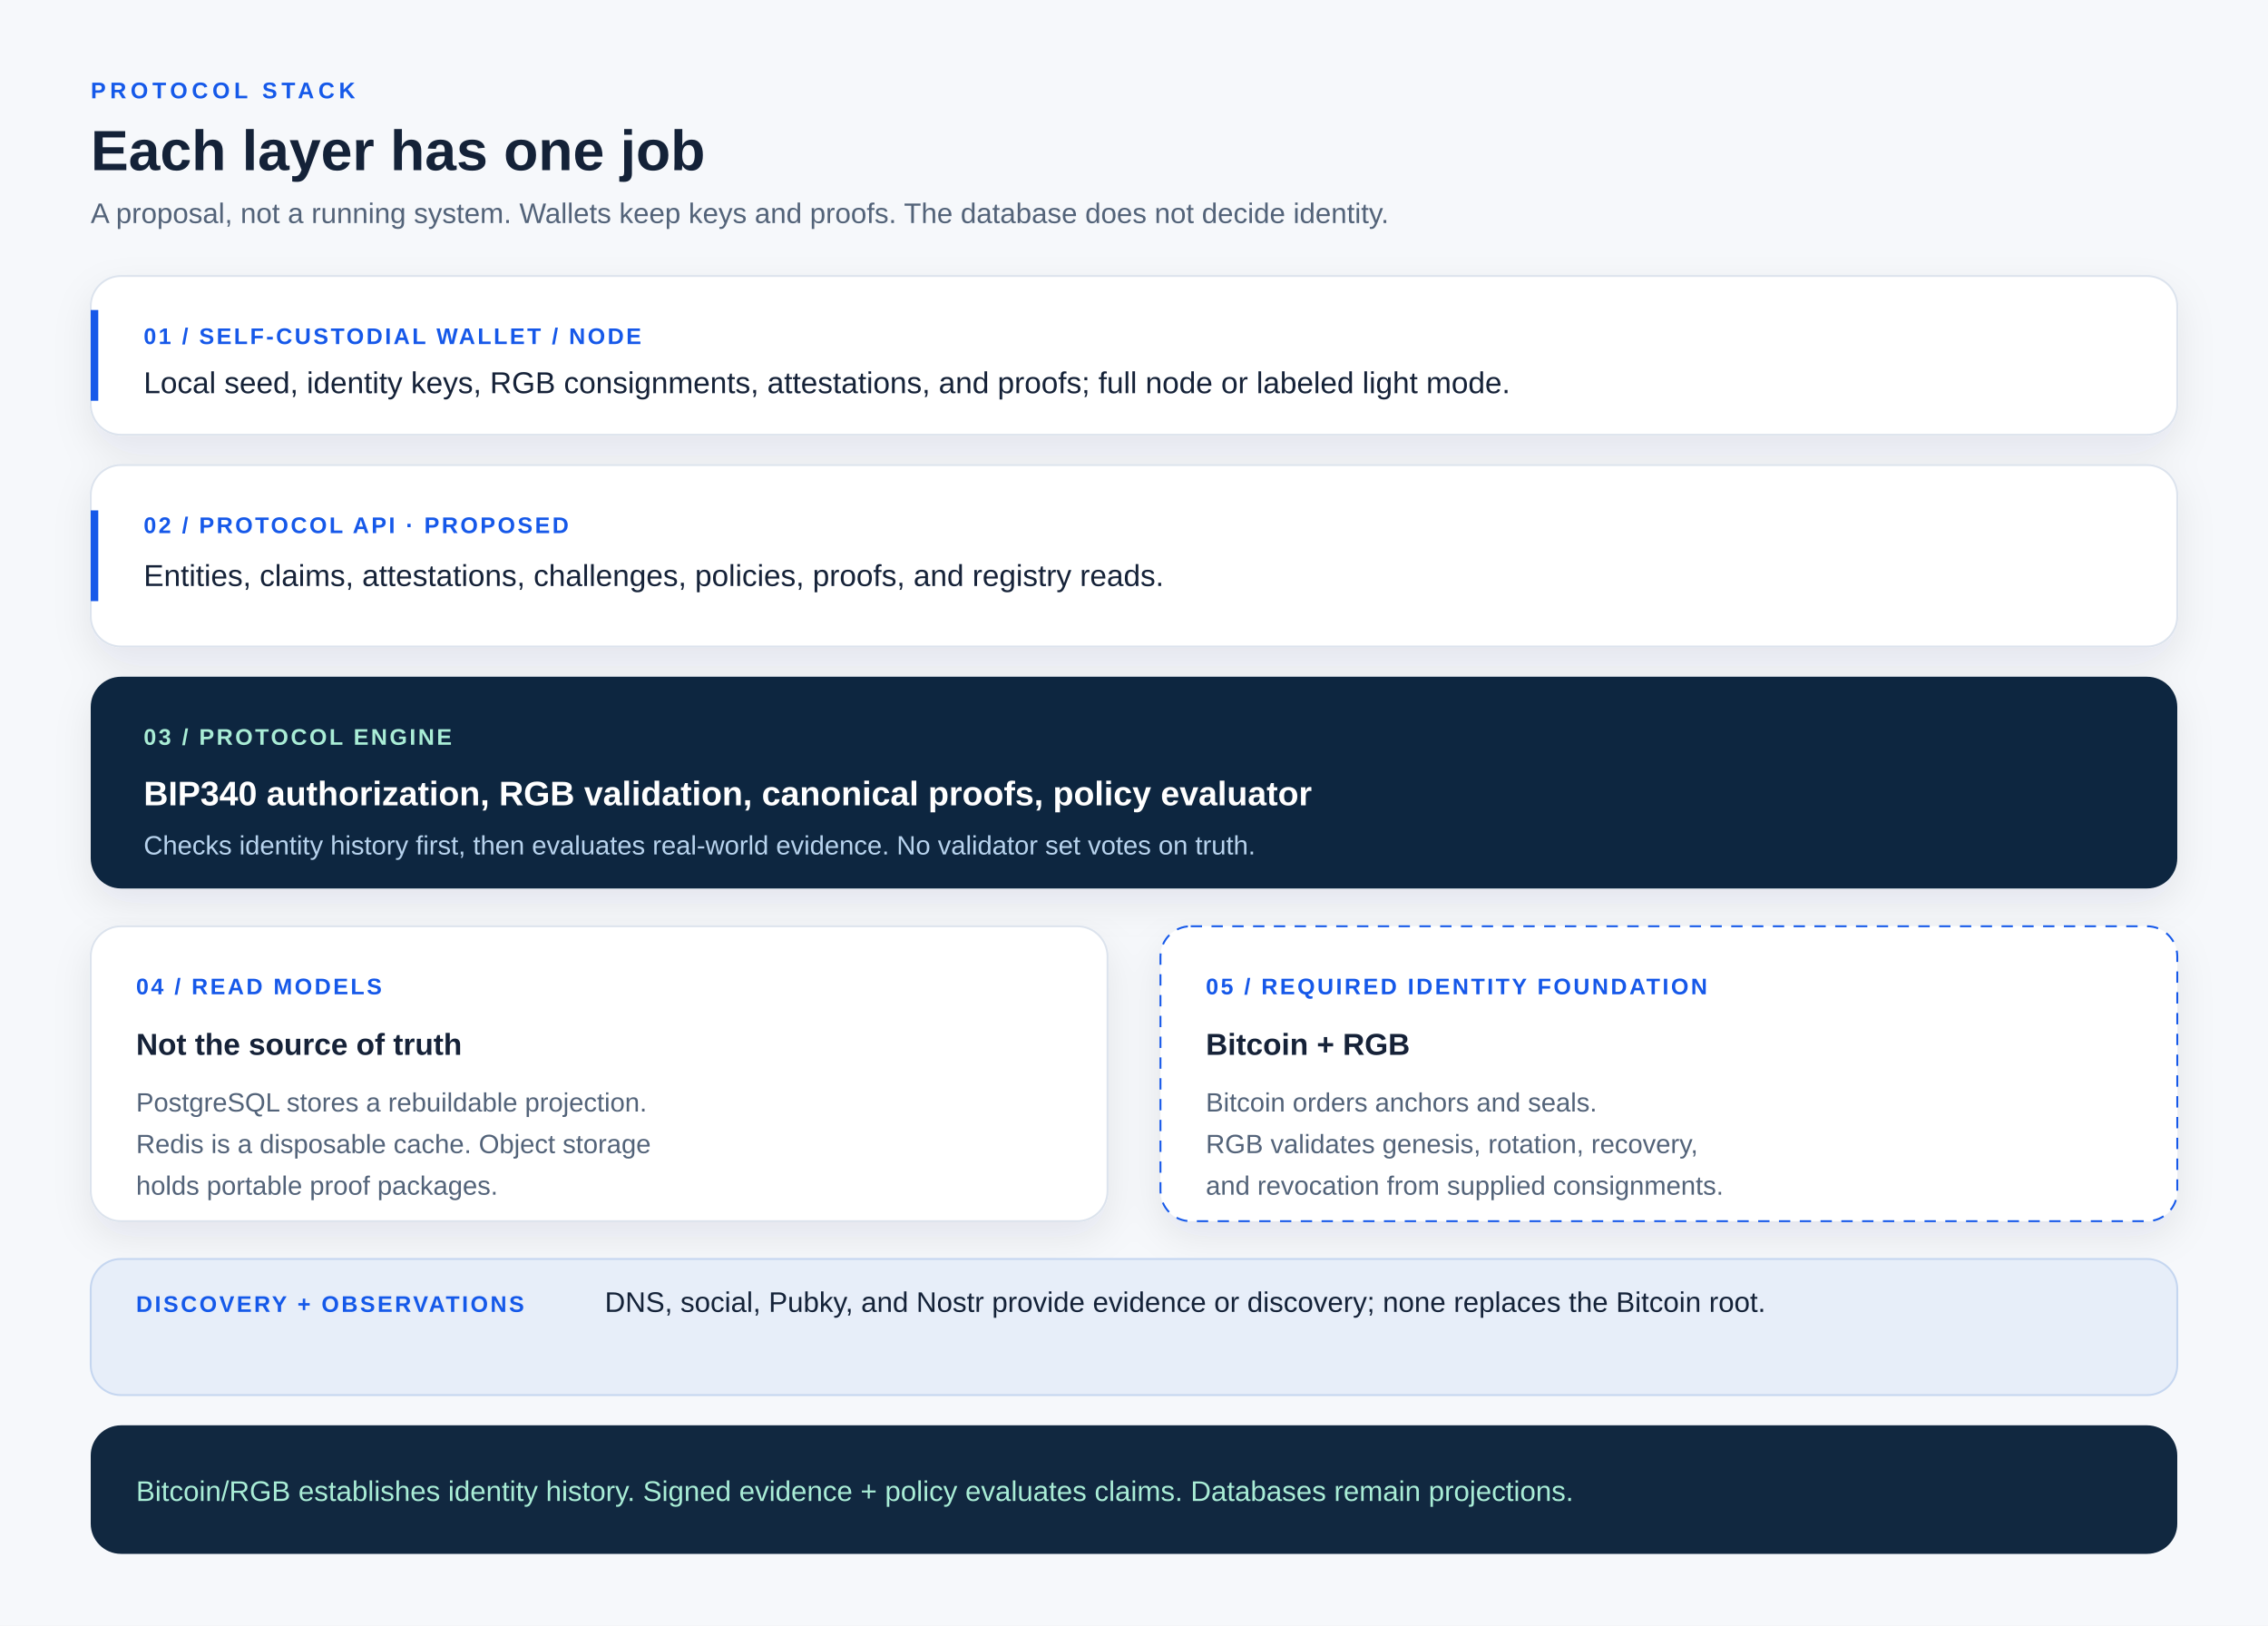
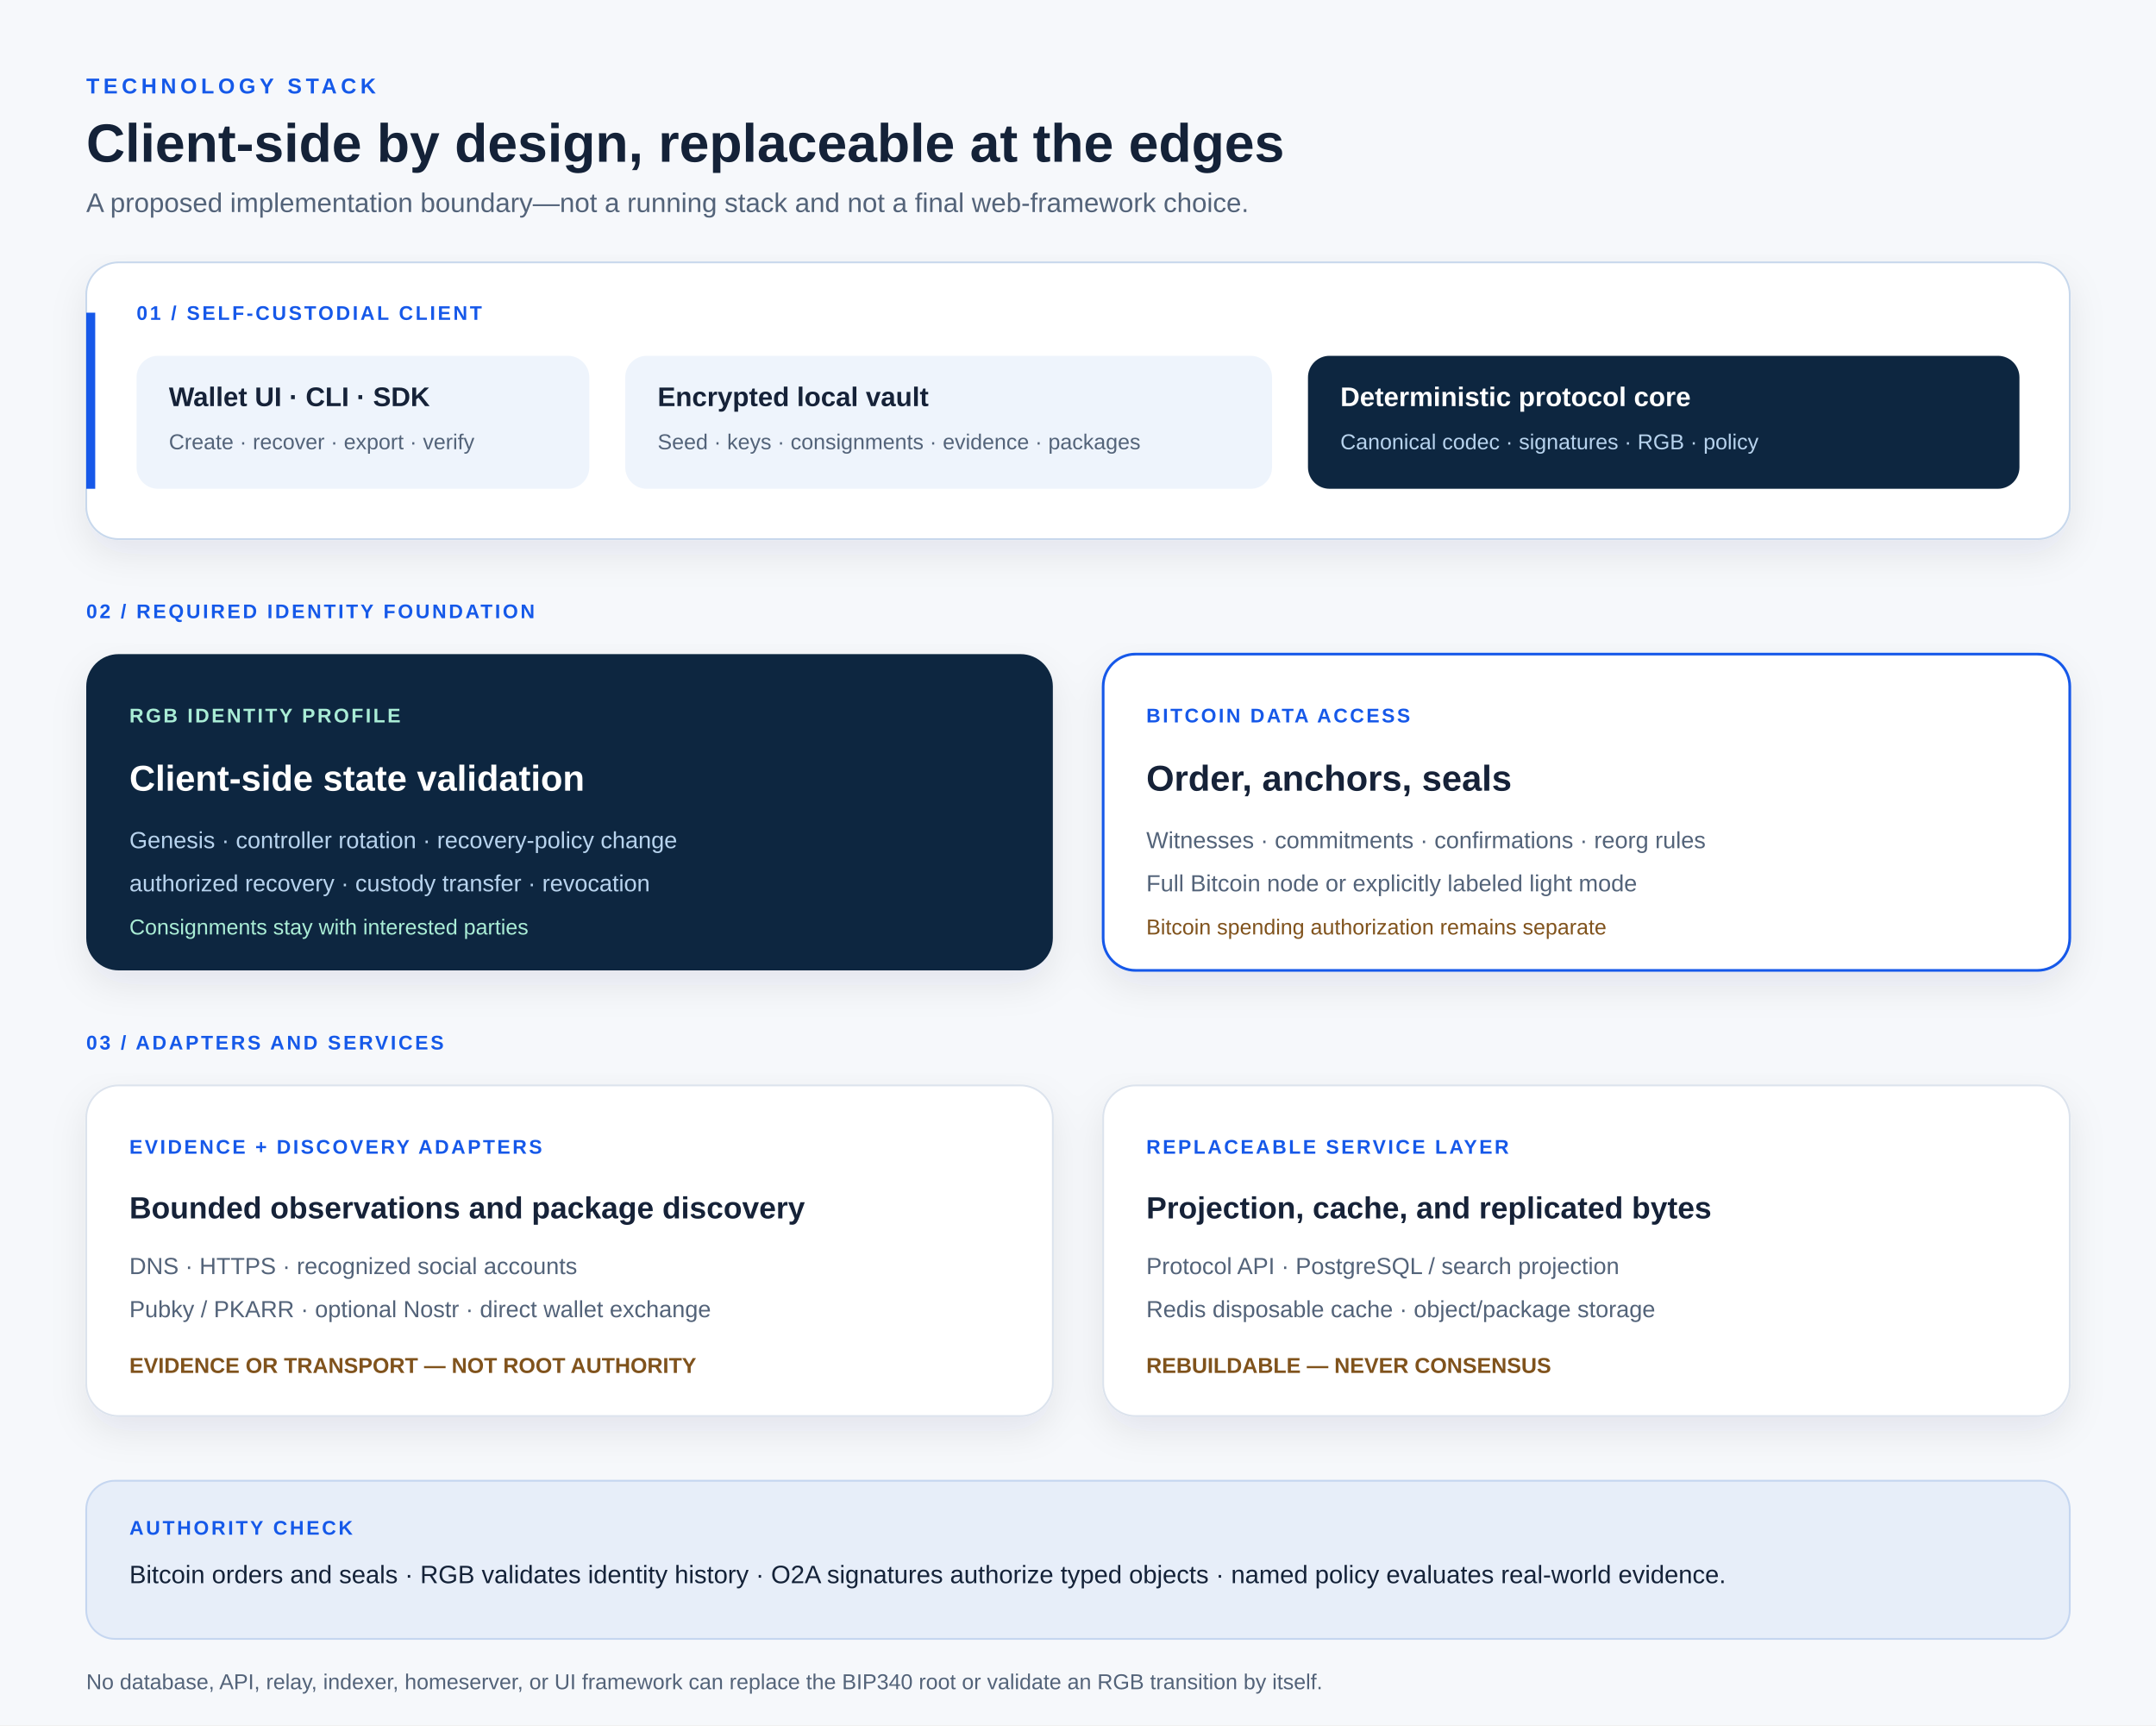
- <svg xmlns="http://www.w3.org/2000/svg" viewBox="0 0 1200 860" role="img">
+ <svg xmlns="http://www.w3.org/2000/svg" viewBox="0 0 1200 960" role="img">
  <defs>
-     <filter id="shadow" x="-6%" y="-8%" width="116%" height="130%">
+     <filter id="shadow" x="-6%" y="-8%" width="116%" height="132%">
      <feDropShadow dx="0" dy="8" stdDeviation="10" flood-color="#112840" flood-opacity="0.08" />
    </filter>
  </defs>
-   <rect width="1200" height="860" fill="#f6f8fb" />
-   <text x="48" y="52" fill="#1559e9" font-family="Helvetica Neue, Arial, sans-serif" font-size="12" font-weight="700" letter-spacing="2.2">PROTOCOL STACK</text>
-   <text x="48" y="90" fill="#142238" font-family="Helvetica Neue, Arial, sans-serif" font-size="30" font-weight="700">Each layer has one job</text>
-   <text x="48" y="118" fill="#536379" font-family="Helvetica Neue, Arial, sans-serif" font-size="15">A proposal, not a running system. Wallets keep keys and proofs. The database does not decide identity.</text>
-   <g font-family="Helvetica Neue, Arial, sans-serif" filter="url(#shadow)">
-     <g transform="translate(48 146)">
-       <rect width="1104" height="84" rx="16" fill="#ffffff" stroke="#dce3ed" />
-       <rect x="0" y="18" width="4" height="48" fill="#1559e9" />
-       <text x="28" y="36" fill="#1559e9" font-size="12" font-weight="700" letter-spacing="1.2">01 / SELF-CUSTODIAL WALLET / NODE</text>
-       <text x="28" y="62" fill="#142238" font-size="16">Local seed, identity keys, RGB consignments, attestations, and proofs; full node or labeled light mode.</text>
+   <rect width="1200" height="960" fill="#f6f8fb" />
+   <g font-family="Helvetica Neue, Arial, sans-serif">
+     <text x="48" y="52" fill="#1559e9" font-size="12" font-weight="700" letter-spacing="2.2">TECHNOLOGY STACK</text>
+     <text x="48" y="90" fill="#142238" font-size="30" font-weight="700">Client-side by design, replaceable at the edges</text>
+     <text x="48" y="118" fill="#536379" font-size="15">A proposed implementation boundary—not a running stack and not a final web-framework choice.</text>
+     <g filter="url(#shadow)">
+       <rect x="48" y="146" width="1104" height="154" rx="18" fill="#ffffff" stroke="#c8d8ec" />
+       <rect x="48" y="174" width="5" height="98" fill="#1559e9" />
+       <text x="76" y="178" fill="#1559e9" font-size="11" font-weight="700" letter-spacing="1.3">01 / SELF-CUSTODIAL CLIENT</text>
+       <rect x="76" y="198" width="252" height="74" rx="12" fill="#eef4fc" />
+       <text x="94" y="226" fill="#142238" font-size="15" font-weight="700">Wallet UI · CLI · SDK</text>
+       <text x="94" y="250" fill="#536379" font-size="12">Create · recover · export · verify</text>
+       <rect x="348" y="198" width="360" height="74" rx="12" fill="#eef4fc" />
+       <text x="366" y="226" fill="#142238" font-size="15" font-weight="700">Encrypted local vault</text>
+       <text x="366" y="250" fill="#536379" font-size="12">Seed · keys · consignments · evidence · packages</text>
+       <rect x="728" y="198" width="396" height="74" rx="12" fill="#112840" />
+       <text x="746" y="226" fill="#ffffff" font-size="15" font-weight="700">Deterministic protocol core</text>
+       <text x="746" y="250" fill="#b7d3ee" font-size="12">Canonical codec · signatures · RGB · policy</text>
    </g>
-     <g transform="translate(48 246)">
-       <rect width="1104" height="96" rx="16" fill="#ffffff" stroke="#dce3ed" />
-       <rect x="0" y="24" width="4" height="48" fill="#1559e9" />
-       <text x="28" y="36" fill="#1559e9" font-size="12" font-weight="700" letter-spacing="1.2">02 / PROTOCOL API · PROPOSED</text>
-       <text x="28" y="64" fill="#142238" font-size="16">Entities, claims, attestations, challenges, policies, proofs, and registry reads.</text>
+     <text x="48" y="344" fill="#1559e9" font-size="11" font-weight="700" letter-spacing="1.3">02 / REQUIRED IDENTITY FOUNDATION</text>
+     <g filter="url(#shadow)">
+       <g transform="translate(48 364)">
+         <rect width="538" height="176" rx="18" fill="#112840" />
+         <text x="24" y="38" fill="#a9edd6" font-size="11" font-weight="700" letter-spacing="1.2">RGB IDENTITY PROFILE</text>
+         <text x="24" y="76" fill="#ffffff" font-size="20" font-weight="700">Client-side state validation</text>
+         <text x="24" y="108" fill="#b7d3ee" font-size="13">Genesis · controller rotation · recovery-policy change</text>
+         <text x="24" y="132" fill="#b7d3ee" font-size="13">authorized recovery · custody transfer · revocation</text>
+         <text x="24" y="156" fill="#a9edd6" font-size="12">Consignments stay with interested parties</text>
+       </g>
+       <g transform="translate(614 364)">
+         <rect width="538" height="176" rx="18" fill="#ffffff" stroke="#1559e9" stroke-width="1.5" />
+         <text x="24" y="38" fill="#1559e9" font-size="11" font-weight="700" letter-spacing="1.2">BITCOIN DATA ACCESS</text>
+         <text x="24" y="76" fill="#142238" font-size="20" font-weight="700">Order, anchors, seals</text>
+         <text x="24" y="108" fill="#536379" font-size="13">Witnesses · commitments · confirmations · reorg rules</text>
+         <text x="24" y="132" fill="#536379" font-size="13">Full Bitcoin node or explicitly labeled light mode</text>
+         <text x="24" y="156" fill="#80521d" font-size="12">Bitcoin spending authorization remains separate</text>
+       </g>
    </g>
-     <g transform="translate(48 358)">
-       <rect width="1104" height="112" rx="16" fill="#112840" />
-       <text x="28" y="36" fill="#a9edd6" font-size="12" font-weight="700" letter-spacing="1.2">03 / PROTOCOL ENGINE</text>
-       <text x="28" y="68" fill="#ffffff" font-size="18" font-weight="700">BIP340 authorization, RGB validation, canonical proofs, policy evaluator</text>
-       <text x="28" y="94" fill="#b7d3ee" font-size="14">Checks identity history first, then evaluates real-world evidence. No validator set votes on truth.</text>
+     <text x="48" y="584" fill="#1559e9" font-size="11" font-weight="700" letter-spacing="1.3">03 / ADAPTERS AND SERVICES</text>
+     <g filter="url(#shadow)">
+       <g transform="translate(48 604)">
+         <rect width="538" height="184" rx="18" fill="#ffffff" stroke="#dce3ed" />
+         <text x="24" y="38" fill="#1559e9" font-size="11" font-weight="700" letter-spacing="1.2">EVIDENCE + DISCOVERY ADAPTERS</text>
+         <text x="24" y="74" fill="#142238" font-size="17" font-weight="700">Bounded observations and package discovery</text>
+         <text x="24" y="105" fill="#536379" font-size="13">DNS · HTTPS · recognized social accounts</text>
+         <text x="24" y="129" fill="#536379" font-size="13">Pubky / PKARR · optional Nostr · direct wallet exchange</text>
+         <text x="24" y="160" fill="#80521d" font-size="12" font-weight="700">EVIDENCE OR TRANSPORT — NOT ROOT AUTHORITY</text>
+       </g>
+       <g transform="translate(614 604)">
+         <rect width="538" height="184" rx="18" fill="#ffffff" stroke="#dce3ed" />
+         <text x="24" y="38" fill="#1559e9" font-size="11" font-weight="700" letter-spacing="1.2">REPLACEABLE SERVICE LAYER</text>
+         <text x="24" y="74" fill="#142238" font-size="17" font-weight="700">Projection, cache, and replicated bytes</text>
+         <text x="24" y="105" fill="#536379" font-size="13">Protocol API · PostgreSQL / search projection</text>
+         <text x="24" y="129" fill="#536379" font-size="13">Redis disposable cache · object/package storage</text>
+         <text x="24" y="160" fill="#80521d" font-size="12" font-weight="700">REBUILDABLE — NEVER CONSENSUS</text>
+       </g>
    </g>
-   </g>
-   <g font-family="Helvetica Neue, Arial, sans-serif" filter="url(#shadow)">
-     <g transform="translate(48 490)">
-       <rect width="538" height="156" rx="16" fill="#ffffff" stroke="#dce3ed" />
-       <text x="24" y="36" fill="#1559e9" font-size="12" font-weight="700" letter-spacing="1.2">04 / READ MODELS</text>
-       <text x="24" y="68" fill="#142238" font-size="16" font-weight="700">Not the source of truth</text>
-       <text x="24" y="98" fill="#536379" font-size="14">PostgreSQL stores a rebuildable projection.</text>
-       <text x="24" y="120" fill="#536379" font-size="14">Redis is a disposable cache. Object storage</text>
-       <text x="24" y="142" fill="#536379" font-size="14">holds portable proof packages.</text>
-     </g>
-     <g transform="translate(614 490)">
-       <rect width="538" height="156" rx="16" fill="#ffffff" stroke="#1559e9" stroke-dasharray="6 5" />
-       <text x="24" y="36" fill="#1559e9" font-size="12" font-weight="700" letter-spacing="1.2">05 / REQUIRED IDENTITY FOUNDATION</text>
-       <text x="24" y="68" fill="#142238" font-size="16" font-weight="700">Bitcoin + RGB</text>
-       <text x="24" y="98" fill="#536379" font-size="14">Bitcoin orders anchors and seals.</text>
-       <text x="24" y="120" fill="#536379" font-size="14">RGB validates genesis, rotation, recovery,</text>
-       <text x="24" y="142" fill="#536379" font-size="14">and revocation from supplied consignments.</text>
-     </g>
-   </g>
-   <g font-family="Helvetica Neue, Arial, sans-serif">
-     <rect x="48" y="666" width="1104" height="72" rx="16" fill="#e7eef9" stroke="#c5d6f0" />
-     <text x="72" y="694" fill="#1559e9" font-size="12" font-weight="700" letter-spacing="1.2">DISCOVERY + OBSERVATIONS</text>
-     <text x="320" y="694" fill="#142238" font-size="15">DNS, social, Pubky, and Nostr provide evidence or discovery; none replaces the Bitcoin root.</text>
-     <rect x="48" y="754" width="1104" height="68" rx="16" fill="#112840" />
-     <text x="72" y="794" fill="#a9edd6" font-family="Helvetica Neue, Arial, sans-serif" font-size="15">Bitcoin/RGB establishes identity history. Signed evidence + policy evaluates claims. Databases remain projections.</text>
+     <rect x="48" y="824" width="1104" height="88" rx="16" fill="#e7eef9" stroke="#c5d6f0" />
+     <text x="72" y="854" fill="#1559e9" font-size="11" font-weight="700" letter-spacing="1.3">AUTHORITY CHECK</text>
+     <text x="72" y="881" fill="#142238" font-size="14">Bitcoin orders and seals · RGB validates identity history · O2A signatures authorize typed objects · named policy evaluates real-world evidence.</text>
+     <text x="48" y="940" fill="#536379" font-size="12">No database, API, relay, indexer, homeserver, or UI framework can replace the BIP340 root or validate an RGB transition by itself.</text>
  </g>
</svg>
